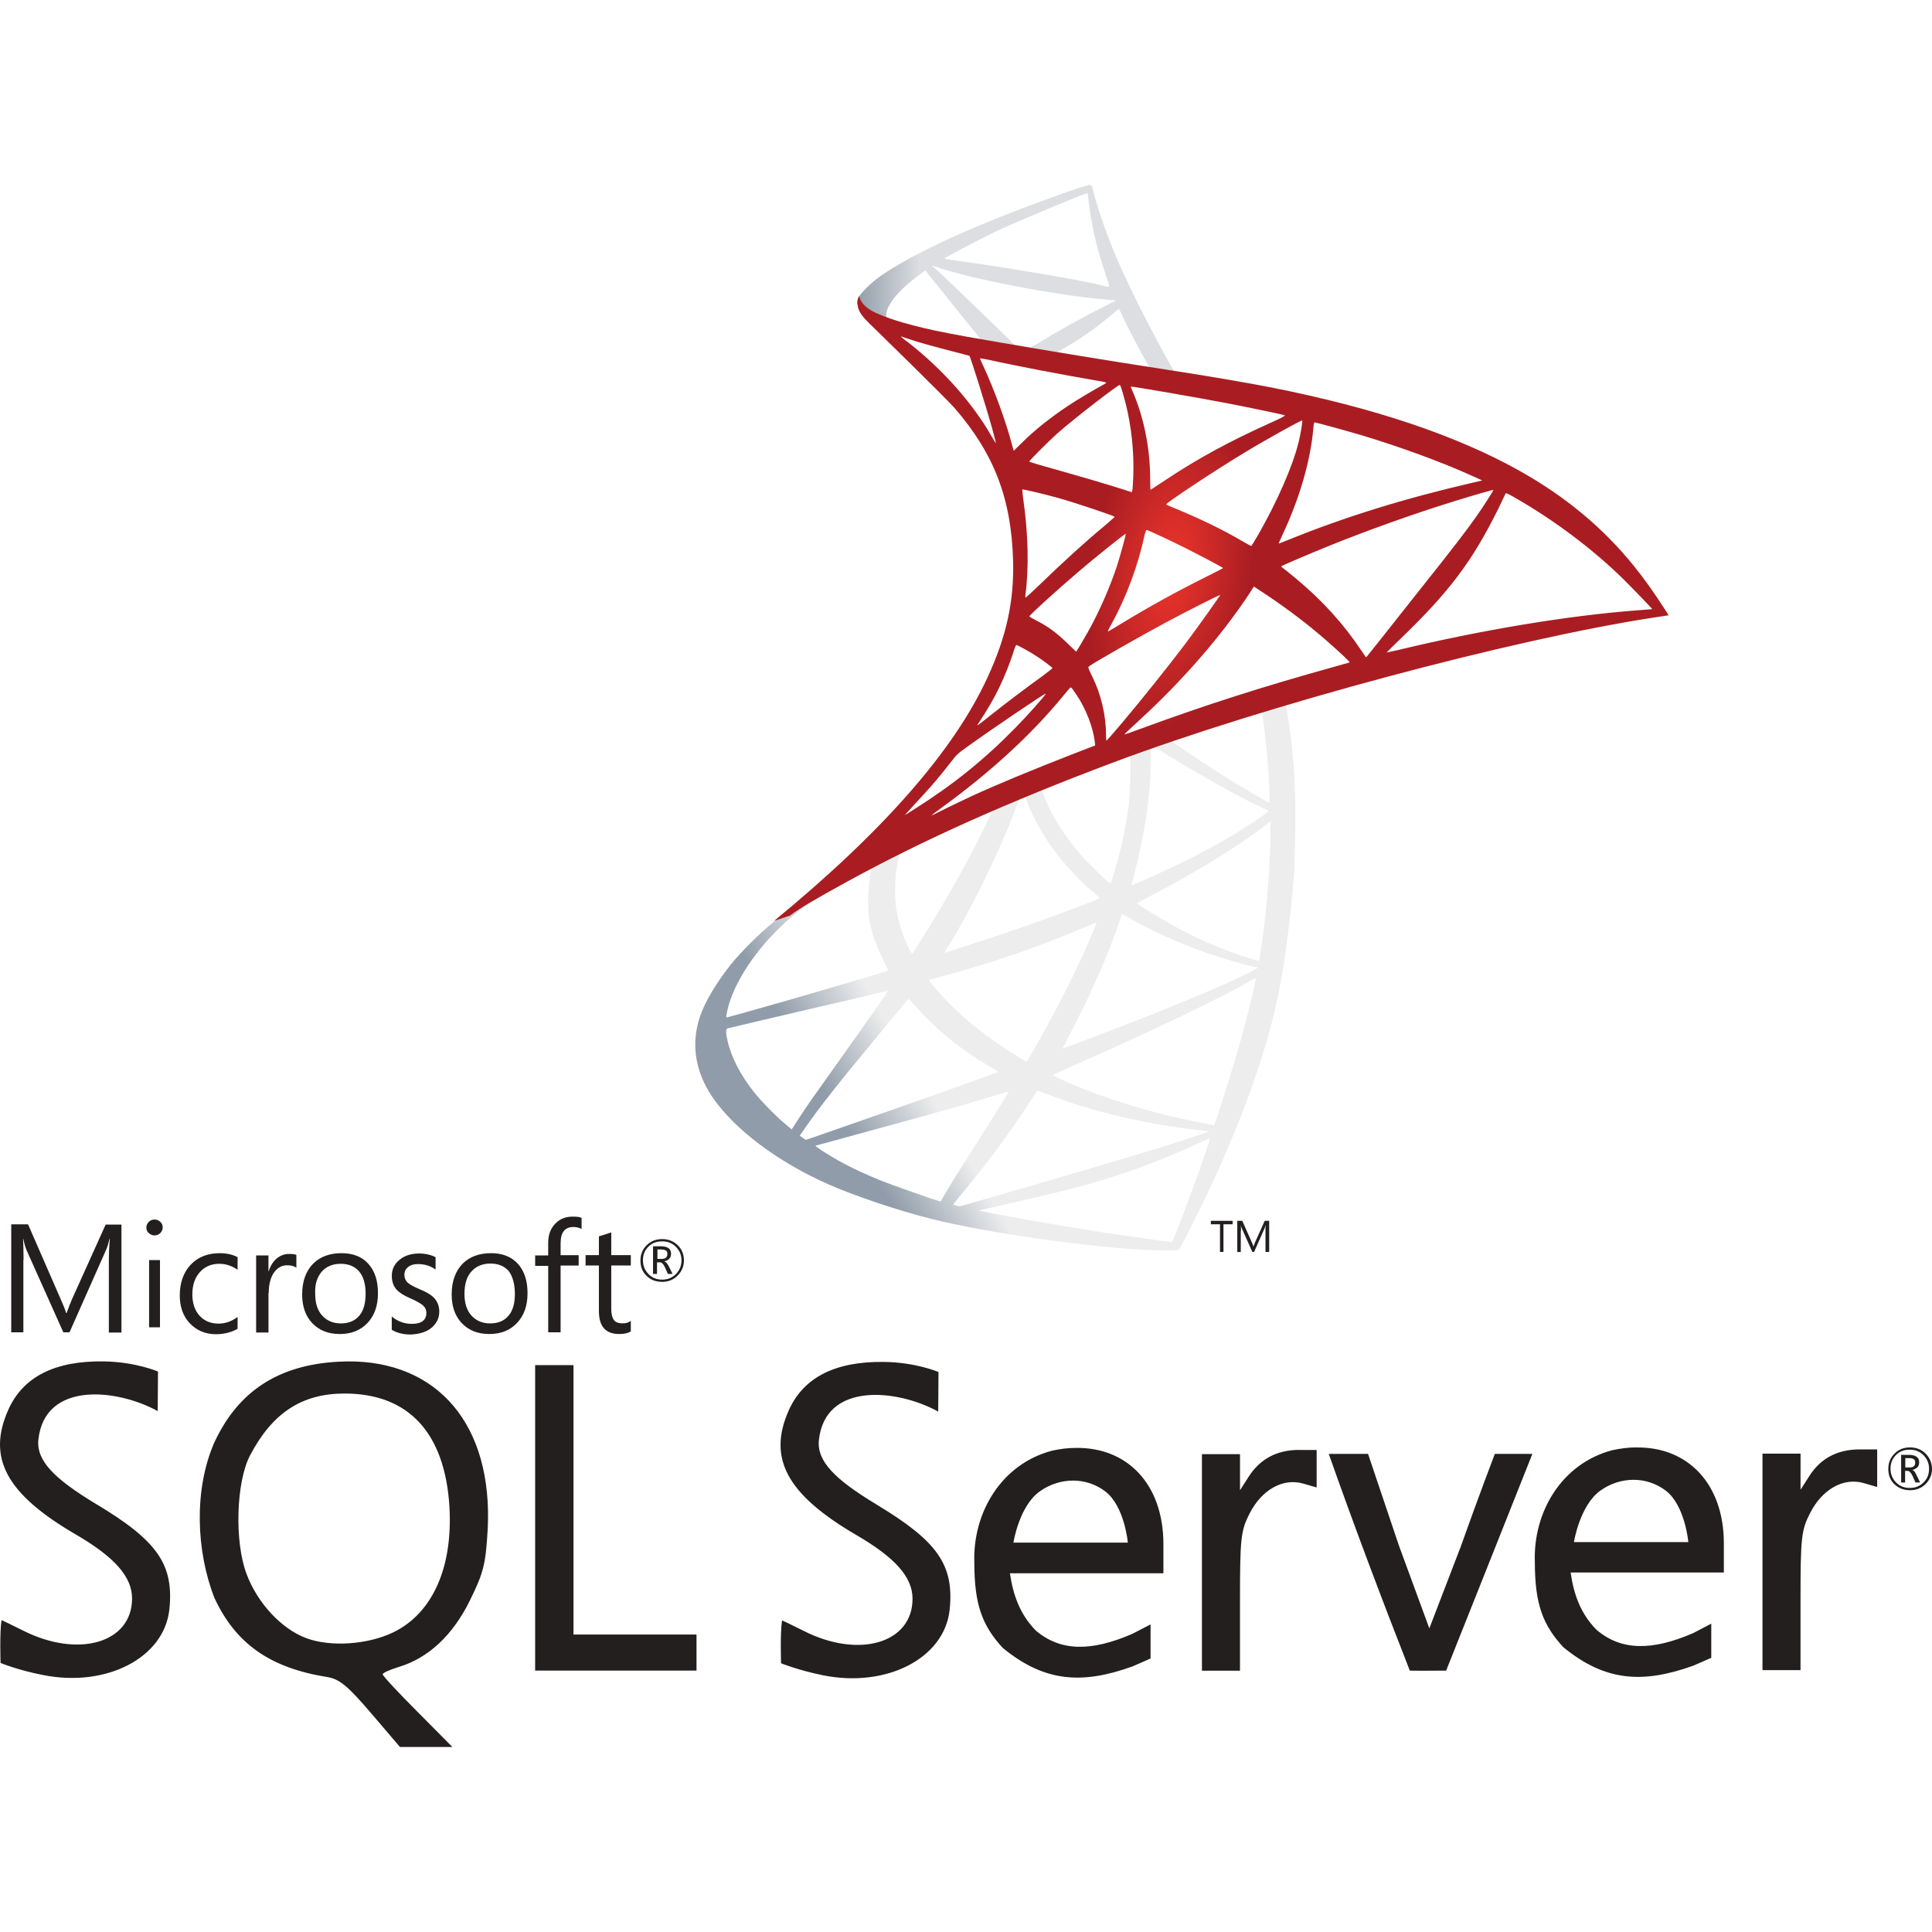
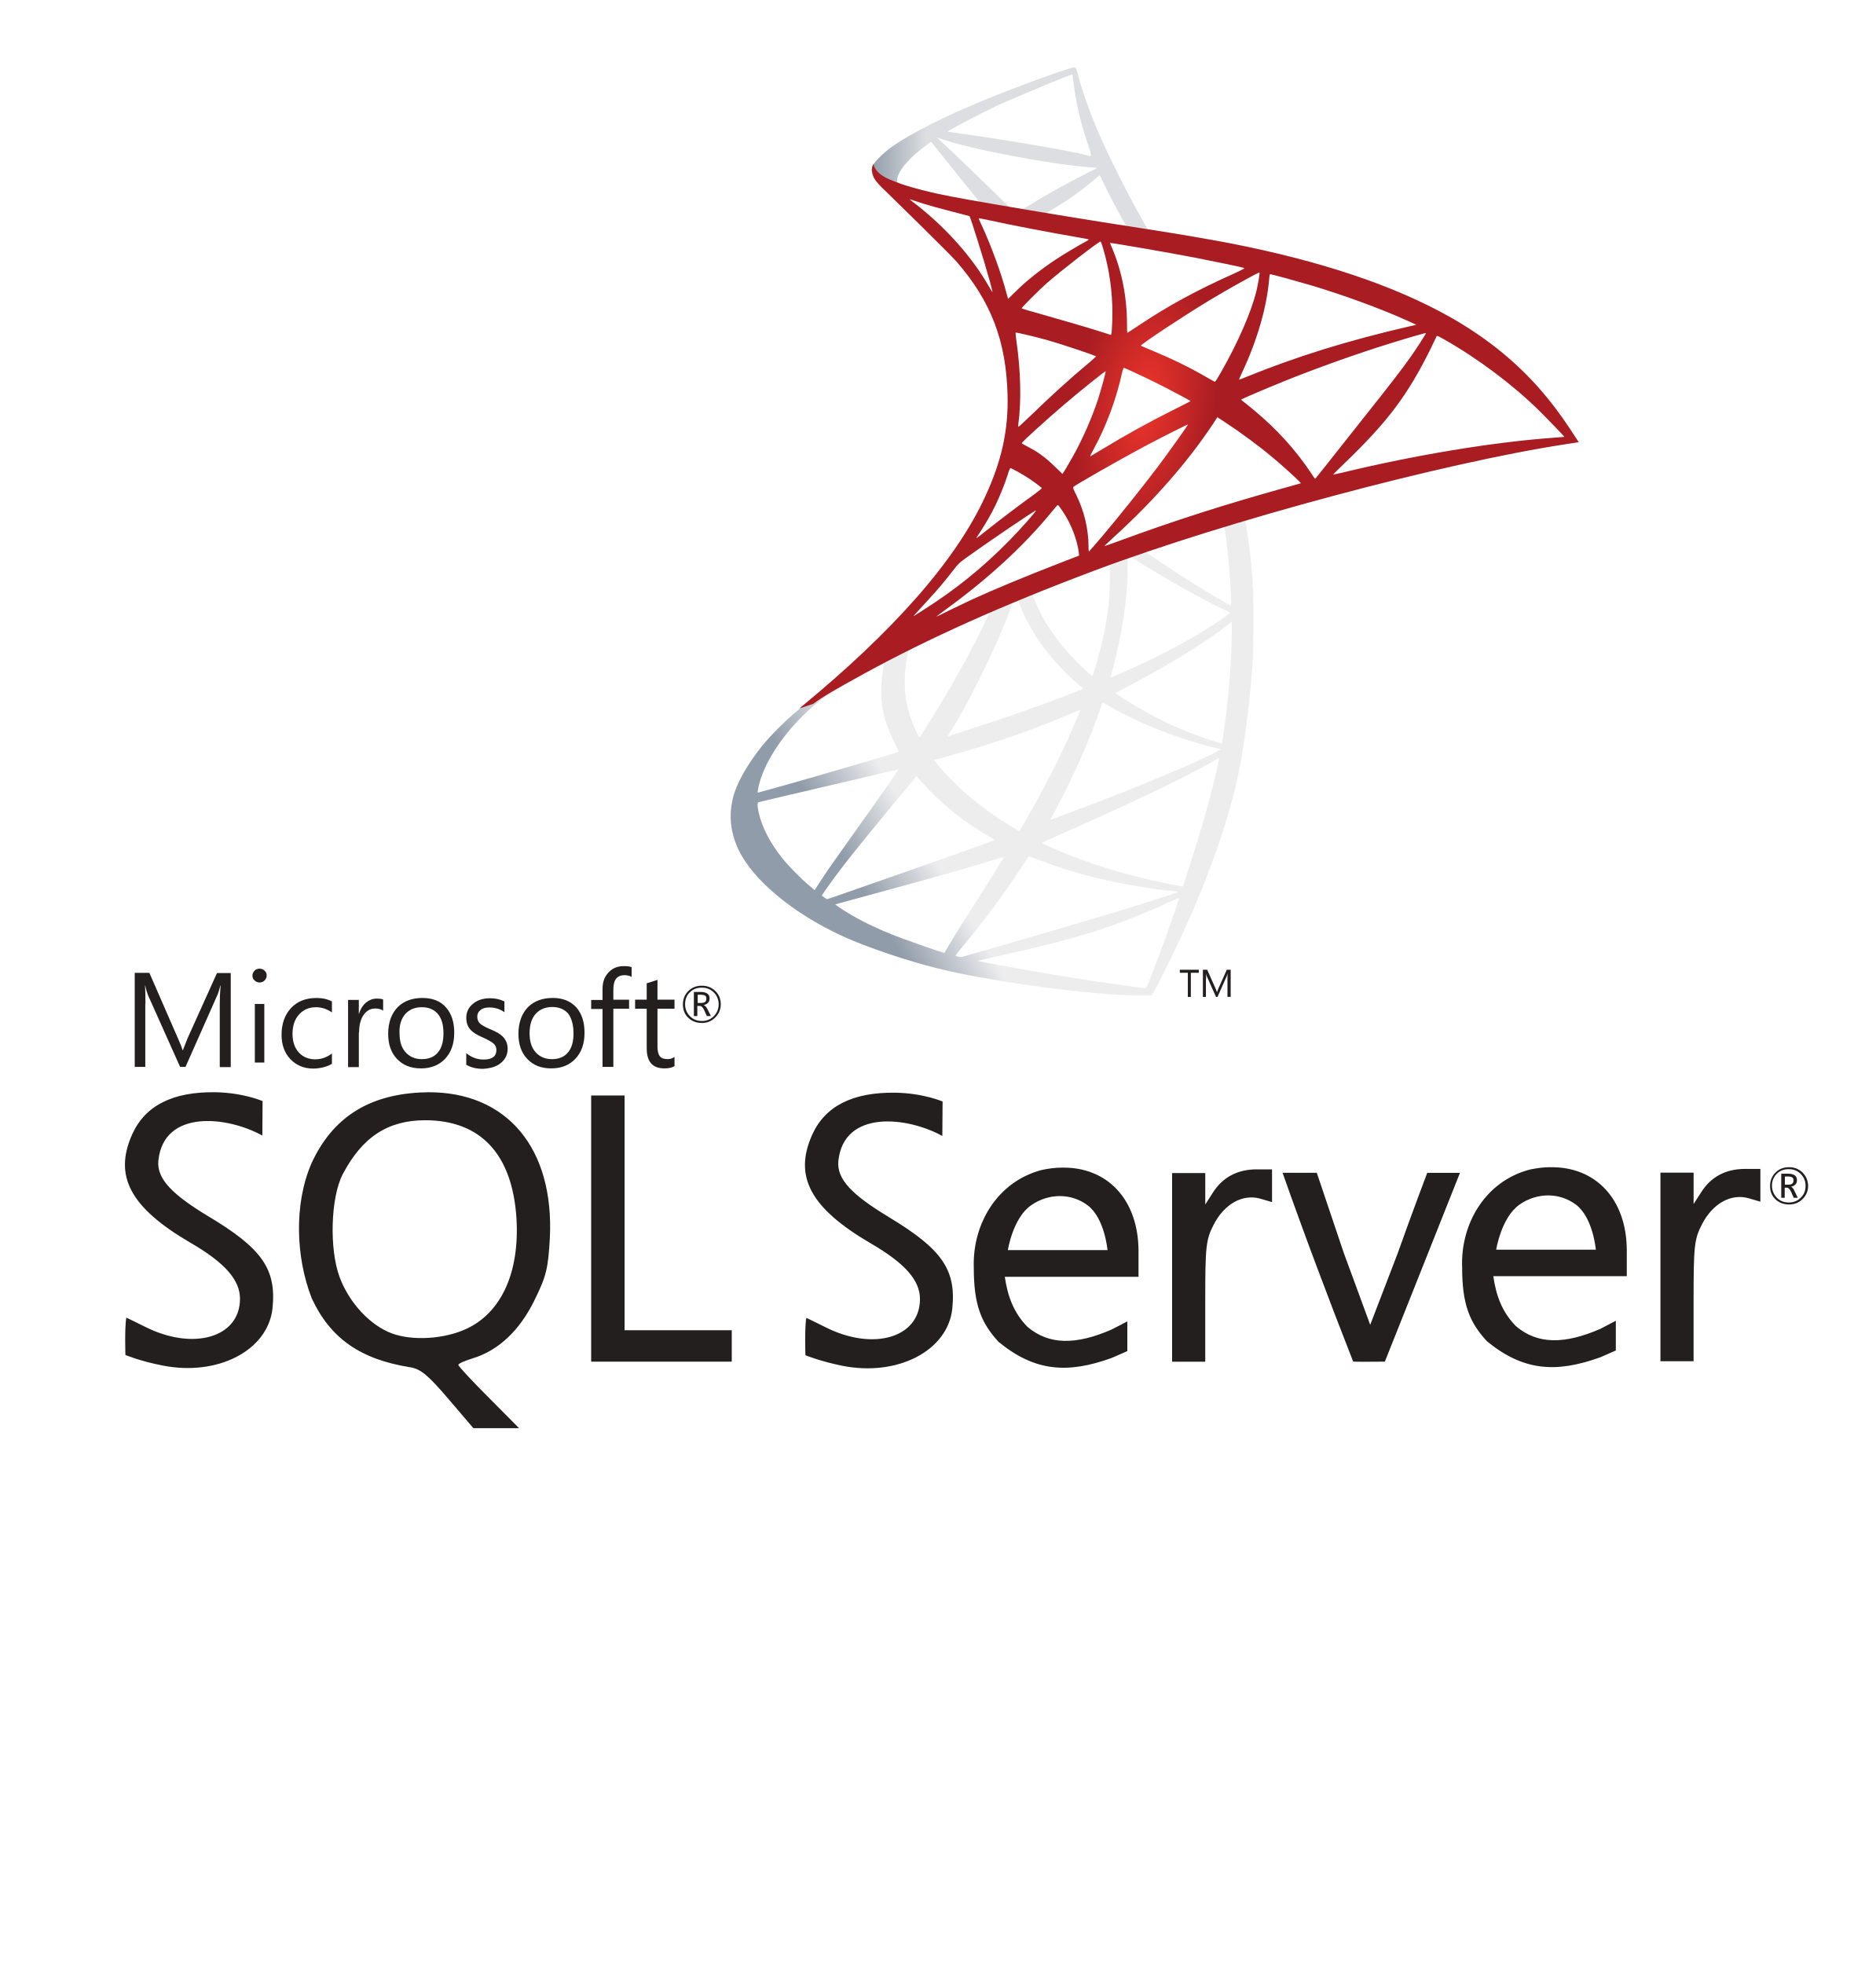
- <svg xmlns="http://www.w3.org/2000/svg" viewBox="0 -141.54 1478.201 1478.201">
+ <svg xmlns="http://www.w3.org/2000/svg" viewBox="-109.718 -59.129 1647.047 1724.788">
  <g transform="translate(199.451 -82.735)scale(.569)">
    <linearGradient id="a" x1="-2901.952" x2="-2061.249" y1="923.573" y2="1420.331" gradientTransform="matrix(.1234 0 0 -.1234 1158.33 1550.273)" gradientUnits="userSpaceOnUse">
      <stop offset="0" stop-color="#909ca9" />
      <stop offset="1" stop-color="#ededee" />
    </linearGradient>
    <path fill="url(#a)" d="m1410.773 814.195-286.9 93.683-249.599 110.161-69.829 18.435c-17.784 16.916-36.431 34.049-56.599 51.397-22.119 19.082-42.72 36.433-58.553 49.008-17.564 13.88-43.587 39.902-56.814 56.38-19.735 24.721-35.348 50.96-42.071 71.13-11.928 36.433-6.07 73.297 16.916 107.346 29.492 43.369 88.261 87.606 156.785 117.749 34.916 15.4 93.683 35.132 137.92 46.19 73.512 18.651 215.771 38.819 294.054 41.857 15.828.65 37.082.65 37.947 0 1.737-1.088 13.881-24.289 27.979-53.129 48.142-98.238 82.838-190.402 101.703-269.119 11.276-47.706 20.166-111.246 26.019-186.492 1.521-21.036 2.169-91.514.868-115.37-1.953-39.033-5.423-70.692-10.84-101.703-.868-4.555-1.088-8.676-.652-8.892.865-.65 3.467-1.517 38.815-11.712l-7.153-16.912v-.005h.004zm-65.49 38.386c2.602 0 9.539 66.573 11.273 108.646.436 8.89.216 14.745-.216 14.745-1.733 0-36.649-20.599-61.583-36.212-21.687-13.663-62.888-40.988-69.393-46.192-2.173-1.517-1.957-1.733 15.828-7.807 30.14-10.194 101.706-33.18 104.091-33.18m-146.161 48.143c1.953 0 6.937 2.816 18.865 10.191 44.671 27.974 105.393 61.805 131.415 73.083 8.022 3.469 8.887 2.166-9.542 14.746-39.468 26.889-88.697 53.344-148.983 80.018-10.624 4.771-19.514 8.456-19.73 8.456-.432 0 .865-5.418 2.598-11.925 14.53-54.001 22.772-108.647 23.208-152.452.216-21.687.216-21.687 2.169-22.334-.436.217-.22.217 0 .217m-30.142 11.492c1.297 1.299.432 49.877-1.304 63.104-3.903 31.662-9.975 61.153-19.947 94.335-2.386 8.018-4.558 14.745-4.987 15.177-.872 1.083-30.581-27.975-40.339-39.251-16.916-19.518-30.141-39.035-39.9-58.117-4.988-9.759-12.793-28.84-12.144-29.492 3.469-2.385 117.753-46.622 118.621-45.756m-141.826 55.731c.216 0 .432 0 .652.216.432.434 1.953 3.905 3.254 7.807 6.937 18.867 22.548 46.624 35.997 64.407 14.746 19.518 34.048 40.334 50.091 53.996 5.207 4.337 9.975 8.456 10.624 9.108 1.304 1.302 1.737 1.083-33.612 14.53-40.981 15.613-85.656 31.226-136.835 47.706a6826 6826 0 0 0-36.643 11.928c-1.955.652-1.303-.434 4.335-9.323 25.371-39.686 63.97-117.536 85.657-172.618 3.687-9.542 7.373-19.082 8.025-21.251.868-3.038 1.95-4.121 4.768-5.64 1.518-.43 3.038-.866 3.687-.866m-43.367 17.999c.649.436-10.411 23.637-21.254 44.889-21.036 40.985-44.022 81.323-74.815 130.331-5.204 8.456-10.19 16.265-10.842 17.132-1.083 1.519-1.519 1.083-4.988-5.638-7.373-14.53-13.447-33.181-16.699-50.313-3.254-16.916-2.602-46.406 1.086-64.621 2.816-13.444 2.602-13.227 9.107-16.481 27.757-14.095 117.537-56.166 118.405-55.299m374.073 15.182v9.107c0 48.359-5.204 114.716-12.797 163.077-1.301 8.456-2.389 15.393-2.602 15.613 0 0-6.288-1.733-13.661-3.905-32.527-10.193-67.875-25.156-99.754-42.718-21.038-11.494-51.612-30.363-50.743-31.231.213-.215 9.323-4.986 19.947-10.625 42.509-22.118 83.274-45.972 118.622-69.609 13.229-8.892 33.176-23.202 37.518-27.107zm-537.802 64.185c.867 0 .65 1.735-.651 9.542-.868 5.64-1.951 16.049-2.382 23.202-1.739 31.662 3.469 55.084 19.082 87.177 4.337 8.892 7.809 16.265 7.589 16.48-1.519 1.303-145.074 43.375-190.183 55.734-13.444 3.685-25.152 6.939-26.024 7.153-1.515.436-1.733.22-1.083-3.47 4.987-31.875 29.276-73.512 63.104-108.644 22.554-23.419 40.554-37.08 71.347-54.648 22.119-12.575 56.165-31.439 58.767-32.309.002-.217.218-.217.434-.217m338.295 60.503c.216-.216 5.42 2.605 11.708 6.29 46.408 26.891 111.03 51.83 166.108 64.623l4.991 1.086-6.941 3.899c-28.84 16.049-123.606 55.515-220.538 91.732-14.098 5.202-27.975 10.409-30.581 11.492-2.602 1.083-4.988 1.735-4.988 1.519 0-.22 3.906-7.809 8.89-17.132 27.107-50.744 54.433-112.547 68.311-155.485 1.739-4.12 2.82-7.805 3.04-8.024m-34.48 11.278c.22.221-1.517 4.771-3.687 9.975-18.865 45.756-43.59 95.636-75.249 151.583-8.022 14.314-14.746 25.808-14.966 25.808-.213 0-6.721-3.906-14.527-8.676-45.976-28.192-86.743-62.888-113.414-96.501l-3.905-4.771 19.732-5.422c70.696-19.298 130.762-40.116 190.4-65.704 8.459-3.471 15.4-6.292 15.616-6.292m214.253 74.815s.217.217 0 0c.216 4.988-10.844 49.661-19.953 81.969-7.589 27.107-14.098 48.361-26.022 85.874-5.204 16.485-9.755 30.143-9.975 30.143-.216 0-1.517-.216-2.818-.647-64.405-11.714-122.089-27.977-176.303-49.661-15.182-6.074-36.866-15.833-38.167-16.916-.432-.438 12.58-6.506 29.06-13.663 98.669-43.154 201.024-92.164 236.153-113.196 4.119-2.603 7.373-3.903 8.025-3.903m-494.646 16.916c.434.432-27.107 40.118-65.709 94.114-13.444 18.867-29.057 40.985-34.911 49.225-5.856 8.241-14.746 21.253-19.734 29.06l-9.112 14.096-9.759-8.24c-11.494-9.544-31.442-29.927-40.333-41.204-18.651-23.201-31.226-47.706-36.214-70.04-2.386-10.411-2.386-15.618-.22-16.265 3.252-.867 61.153-14.53 115.37-27.11 30.143-6.937 65.054-15.177 77.632-18.213 12.579-3.041 22.774-5.423 22.99-5.423m27.756 10.626 6.937 7.806c31.231 34.914 63.108 60.724 101.708 83.272 6.941 3.906 12.144 7.373 11.708 7.594-1.514 1.083-134.016 48.136-195.385 69.389-34.478 12.143-62.888 21.901-63.102 21.901-.216 0-2.169-1.299-4.341-2.818l-3.901-2.82 6.288-9.106c20.383-29.493 45.976-61.803 101.707-129.028zm173.053 123.822c.213-.215 9.755 3.252 21.464 7.594 28.195 10.624 50.527 17.345 80.456 24.936 36.866 9.326 90.211 18.434 121.657 21.035 4.771.432 7.373.868 6.505 1.519-1.521.868-33.395 11.494-56.816 18.867-37.302 11.708-151.149 45.32-243.962 71.995-17.132 4.987-31.879 9.108-32.746 9.323-2.166.436-9.325-1.519-9.325-2.386 0-.431 5.204-7.153 11.494-14.527 31.225-37.3 62.238-78.935 88.044-118.403 7.154-10.846 13.229-19.736 13.229-19.953m-38.17 1.087c.216.216-15.179 24.936-42.066 67.439-11.496 17.999-24.291 38.383-28.846 45.54-4.337 6.939-10.842 17.784-14.527 23.854l-6.29 11.061-3.252-.868c-7.809-2.169-62.672-21.471-77.202-27.325-18-7.157-36.649-15.829-50.529-23.202-17.346-9.326-39.03-23.206-37.297-23.637.433-.216 30.143-8.243 65.922-17.999 94.984-25.809 147.678-40.77 182.161-51.612 6.29-1.952 11.71-3.471 11.926-3.251m269.985 63.318h.216c.868 2.171-34.26 99.755-47.06 130.547-2.815 6.939-3.896 8.677-5.417 8.456-3.687-.213-54.646-7.37-85.66-11.925-53.994-8.24-144.641-24.073-167.409-29.275l-5.204-1.083 32.307-7.378c69.396-15.613 102.791-24.069 136.619-34.478 42.722-13.011 85.011-29.276 127.729-49.225 6.722-3.037 12.361-5.422 13.879-5.639" />
    <linearGradient id="b" x1="-2882.7" x2="-2206.249" y1="10288.81" y2="10288.81" gradientTransform="matrix(.1234 0 0 -.1234 1158.33 1550.273)" gradientUnits="userSpaceOnUse">
      <stop offset="0" stop-color="#939fab" />
      <stop offset="1" stop-color="#dcdee1" />
    </linearGradient>
    <path fill="url(#b)" d="M1114.983 145.414c-4.771-.647-81.757 27.11-131.415 47.275-67.01 27.327-119.052 53.351-151.148 75.899-11.925 8.461-26.891 23.422-29.273 29.276-.867 2.169-1.303 4.771-1.303 7.373l29.06 27.541 69.175 22.119 164.594 29.493 188.228 32.312 1.953-16.264c-.649 0-1.085-.216-1.73-.216l-24.728-3.905-4.984-8.89c-25.59-45.107-53.781-101.056-70.261-138.789-12.793-29.276-24.938-63.102-31.662-87.391-3.687-14.746-4.119-15.613-6.501-15.829v-.005h-.005zm-3.474 11.063h.223c.213.214 1.081 6.29 1.95 13.442 3.683 30.364 10.411 59.635 21.035 91.297 8.022 23.855 8.022 22.555-1.301 19.734-22.119-6.07-121.221-23.202-193-33.177-11.494-1.519-21.253-3.036-21.253-3.252-.867-.867 51.827-28.41 75.031-39.25 29.709-13.665 111.246-47.711 117.315-48.794m-209.047 97.15 8.461 2.816c45.97 15.616 161.551 37.736 225.31 42.94 7.154.651 13.229 1.303 13.442 1.303.216.216-5.852 3.469-13.661 7.154-30.79 15.397-64.621 34.264-88.042 48.794-6.937 4.335-13.229 7.807-14.094 7.807-.868 0-5.42-.868-10.191-1.519l-8.674-1.303-21.683-21.253c-38.167-37.08-68.094-65.704-79.588-76.549zm-8.671 6.721 30.576 38.168c16.696 21.035 33.611 41.635 37.301 46.187 3.683 4.557 6.721 8.245 6.505 8.461-.868.65-44.236-7.809-67.226-13.011-23.637-5.423-33.395-8.025-47.924-12.577l-11.928-3.905v-3.038c.216-14.53 18.651-36.214 49.877-58.331zm259.791 52.046c.869 0 1.95 1.951 4.552 7.806 7.373 16.263 30.364 60.07 35.997 68.526 1.74 2.822 4.771 3.038-25.802-1.95-73.512-11.93-97.152-15.829-97.152-16.263 0-.216 2.169-1.735 4.988-3.254 22.771-12.575 45.756-28.624 66.142-45.756 4.988-4.121 9.542-8.024 10.407-8.676.216-.433.652-.649.868-.433" />
    <radialGradient id="c" cx="-14217.448" cy="7277.705" r="898.12" gradientTransform="matrix(-.1185 -.0178 -.036 .237 -198.955 -1314.415)" gradientUnits="userSpaceOnUse">
      <stop offset="0" stop-color="#ee352c" />
      <stop offset="1" stop-color="#a91d22" />
    </radialGradient>
    <path fill="url(#c)" d="M804.66 294.828s-4.768 7.593-.215 18.87c2.822 6.937 11.061 15.393 20.384 24.069 0 0 96.5 94.114 108.211 107.561 53.344 61.585 76.549 122.305 78.718 206.012 1.301 53.78-8.894 101.054-34.264 155.919-45.106 98.453-140.307 207.098-287.117 327.67l21.472-7.157c13.878-10.411 32.745-21.467 76.982-45.756 102.137-55.952 217.071-107.346 358.028-160.258 202.971-76.335 536.715-165.681 726.676-194.736l19.737-3.038-3.038-4.771c-17.345-26.891-29.276-43.587-43.59-61.369-41.633-51.612-92.157-93.463-153.964-128.161-85.007-47.489-194.956-84.571-334.173-112.112-26.239-5.207-83.923-15.181-130.763-22.337-99.321-15.393-163.51-26.021-234.203-38.165-25.37-4.339-63.323-10.843-88.478-16.263-13.011-2.822-37.947-8.676-57.464-15.398-15.613-6.075-38.168-12.147-42.939-30.58m55.952 54.216c.214-.214 3.683 1.083 8.24 2.602 8.24 2.816 18.865 6.07 31.446 9.542a1600 1600 0 0 0 28.624 7.589c13.011 3.251 23.852 6.288 24.068 6.288 1.521 1.519 23.424 71.558 30.797 98.449 2.815 10.195 4.988 18.867 4.771 18.867-.223.22-2.605-3.469-5.423-8.456-25.373-44.673-65.491-89.995-111.899-126.428-6.069-4.333-10.624-8.237-10.624-8.453m106.692 29.492c1.085 0 5.856.651 11.708 1.951 36.866 8.24 103.008 20.818 145.293 27.975 7.157 1.083 12.797 2.387 12.797 2.818 0 .436-2.605 1.951-5.859 3.688-7.153 3.685-35.997 20.815-45.536 27.322-24.073 16.047-45.756 33.395-61.371 49.008-6.288 6.29-11.712 11.494-11.712 11.494s-1.297-3.685-2.386-8.242c-7.802-30.143-24.069-74.816-38.815-106.258-2.386-4.986-4.339-9.541-4.339-9.973 0 .433 0 .217.22.217m187.795 35.781c1.301.432 3.47 7.806 7.806 24.069 8.025 31.446 11.712 66.576 10.411 99.321-.436 9.108-.868 17.564-1.304 18.651l-.649 2.166-11.276-3.685c-23.204-7.373-60.935-18.435-93.245-27.541-18.436-4.988-33.395-9.542-33.395-9.975 0-1.303 26.891-28.192 38.383-38.383 21.898-19.303 81.316-65.275 83.269-64.623m14.963 2.166c.652-.647 89.779 14.746 130.331 22.554 30.145 5.854 73.948 14.963 76.549 16.049 1.301.432-3.254 3.034-17.784 9.539-57.248 25.808-99.754 49.008-142.036 77.202-11.06 7.373-20.386 13.444-20.602 13.444s-.433-6.287-.433-13.878c0-41.201-8.241-82.838-23.424-117.968-1.517-3.47-2.818-6.722-2.601-6.942m230.516 45.542c.652.65-2.169 18.217-4.771 28.624-7.806 32.312-28.84 80.24-54.643 125.343-4.558 8.024-8.677 14.53-9.114 14.746-.429.216-6.285-3.038-13.009-6.941-25.154-14.746-53.778-28.624-85.007-41.637-8.671-3.685-16.263-6.723-16.48-7.153-1.521-1.303 68.308-47.493 105.174-69.612 29.276-17.781 76.982-44.239 77.85-43.37m16.48 2.601c1.953 0 41.421 10.844 62.019 16.916 50.963 15.181 109.512 36.648 147.679 53.996l15.828 7.159-11.056 2.6c-93.245 21.467-173.049 46.192-250.034 77.418-6.289 2.602-11.928 4.771-12.357 4.771-.436 0 1.733-4.987 4.552-11.061 23.204-49.225 38.167-100.62 41.85-144.427.221-4.121.867-7.372 1.519-7.372m-392.938 90.213c.649-.652 30.793 6.506 47.057 11.056 24.721 6.942 77.198 24.505 77.198 25.808 0 .216-5.853 5.204-12.79 11.278-28.408 23.637-55.734 48.572-88.481 80.234-9.759 9.328-17.997 16.917-18.429 16.917-.436 0-.649-1.304-.436-3.038 4.987-36.433 3.906-83.272-3.034-130.763-.653-6.074-1.302-11.276-1.085-11.492m633.433.652c.429.431-13.881 22.984-22.988 35.777-13.009 18.649-32.098 43.375-75.252 97.588-22.765 28.622-48.358 60.936-56.812 71.778-8.678 10.842-15.831 19.948-16.051 19.948-.216 0-3.031-3.901-6.069-8.671-24.289-36.433-53.349-68.311-87.829-96.935-6.505-5.423-13.658-11.278-16.044-13.013s-4.339-3.469-4.339-3.685c0-.649 36.862-16.483 64.841-27.757 49.01-19.952 115.794-43.805 165.892-59.203 26.24-8.239 54.215-16.263 54.651-15.827m16.696 4.334c.865-.215 6.072 2.387 12.361 6.07 52.697 30.143 104.305 68.962 145.077 108.864 11.492 11.278 39.9 40.77 39.464 40.986 0 0-9.975.867-21.683 1.733-91.296 6.942-208.178 26.239-320.511 53.345-7.589 1.733-14.31 3.252-14.746 3.252-.429 0 8.025-8.456 18.653-18.647 65.922-63.538 96.067-103.656 131.628-175.22 4.986-10.623 9.325-19.731 9.757-20.383q-.324 0 0 0m-482.936 49.446c3.038.647 31.229 13.88 52.48 24.503 19.517 9.755 48.794 25.372 50.311 26.671.216.216-10.195 5.638-22.984 11.928-40.772 20.384-75.684 39.682-112.118 61.802-10.408 6.29-19.082 11.497-19.298 11.497-.868 0-.652-.872 5.204-11.497 19.518-35.561 35.129-78.065 44.023-119.486.864-3.252 1.733-5.418 2.382-5.418m-28.192 5.202c.652.652-6.721 27.323-11.273 41.853-8.894 27.541-23.856 62.02-38.383 88.043-3.474 6.069-8.677 14.961-11.496 19.948l-5.42 8.674-12.144-11.707c-14.094-13.663-25.59-22.12-40.333-29.712-5.859-3.033-10.411-5.638-10.411-6.069 0-1.735 37.082-35.347 65.49-59.635 20.383-17.566 63.321-52.045 63.97-51.395m172.404 70.913 10.627 6.937c24.282 15.833 52.906 36.866 74.813 55.298 12.357 10.19 36.21 31.662 40.985 36.866l2.598 2.822-17.561 4.986c-99.321 27.538-176.087 52.043-265.649 85.007-9.975 3.685-18.433 6.721-19.085 6.721-1.297 0-2.385 1.083 19.954-19.519 57.251-52.691 107.992-110.812 145.726-167.411zm-45.324 11.276c.432.432-29.276 42.284-47.06 65.922-21.251 28.192-58.985 75.465-85.007 106.256-10.84 12.797-20.163 23.422-20.599 23.64-.652.216-.868-3.036-.868-8.024 0-26.242-6.721-54.216-18.433-78.068-4.988-9.975-5.856-12.361-4.768-13.444 4.119-3.688 67.223-39.686 107.123-61.153 26.89-14.312 68.956-35.563 69.612-35.129m-274.107 67.225c.652 0 5.64 2.6 11.279 5.638 13.878 7.589 26.239 16.046 37.298 25.156.432.432-5.204 4.988-12.577 10.406-20.602 14.746-51.828 38.385-70.041 52.915-19.088 15.18-19.734 15.613-17.568 12.361 14.314-21.903 21.467-34.264 29.06-50.093 6.721-14.094 13.442-30.793 18.213-45.323 1.734-6.289 3.904-11.06 4.336-11.06m73.083 57.248c1.081-.214 2.386 1.735 8.238 10.411 12.361 18.429 21.903 43.154 24.292 63.104l.429 4.339-29.705 11.494c-53.133 20.599-102.139 40.985-135.322 56.162-9.322 4.339-25.587 12.144-36.211 17.352-10.627 5.418-19.301 9.539-19.301 9.323s6.721-5.204 14.961-11.278c64.844-47.055 121.007-98.669 163.076-150.279 4.555-5.423 8.677-10.411 9.107-10.627zm-33.612 8.242c.868.867-23.853 28.84-40.768 45.971-41.853 42.723-83.273 76.12-134.669 108.649-6.505 4.119-12.359 7.804-13.011 8.24-1.519.867.432-1.303 22.986-25.808 14.314-15.397 25.155-28.408 37.516-44.453 8.24-10.624 9.759-12.143 21.688-20.604 31.878-22.987 105.39-72.864 106.258-71.995" />
  </g>
  <path fill="#231F1F" d="M265.747 900.102c-2.276 0-4.553.217-6.809.217-45.975 2.45-76.983 22.683-95.113 62.195-15.506 35.735-13.813 82.446.174 118.4 16.265 35.131 42.547 53.672 86.416 60.675 9.282 1.52 15.506 6.616 33.483 27.606l22.12 25.915h40.118l-26.676-26.892c-14.746-14.745-26.673-27.584-26.673-28.712 0-1.127 5.641-3.599 12.469-5.68 22.51-6.812 41.203-24.202 54.279-50.854 10.583-21.402 12.102-28.018 13.619-54.646 3.969-79.26-37.82-128.813-107.409-128.247zm35.173 207.27c-19.517 9.453-47.857 11.34-66.356 4.553-19.127-7.025-37.646-26.889-45.975-49.377-9.259-24.591-7.937-69.956 2.646-90.386 17.023-32.528 39.534-47.49 72.43-47.49 48.792 0 76.549 29.884 80.171 86.048 2.863 46.885-12.838 82.058-42.895 96.632zm693.025-139.568c-16.828 0-29.709 6.811-38.385 20.231l-6.809 10.627v-27.628h-29.123v165.678h29.104v-52.956c0-48.424.604-54.084 7.371-67.335 9.326-18.172 25.371-27.234 40.879-22.897l10.408 3.036v-28.712h-13.445zm-171.098-1.519c-5.705 0-11.756.76-17.781 2.084-38.971 10.19-60.938 47.489-59.594 85.873 0 32.139 6.244 48.206 21.752 65.057 31.77 26.065 60.502 28.146 99.275 14.161 6.615-2.819 13.814-6.072 13.814-6.072v-26.065l-13.814 7.156c-31.379 13.661-55.016 13.661-73.949-2.43-12.076-12.296-17.391-27.042-19.84-43.868h117.426v-22.339c0-45.539-27.41-74.294-67.313-73.557zm-47.492 72.647s4.338-28.407 20.428-39.554c7.744-5.466 16.633-8.11 25.328-8.11 8.719 0 17.414 2.818 24.592 8.306 14.748 11.341 17.219 39.143 17.219 39.143h-87.566zm-702.111-29.881c-31.573-19.128-45.582-32.921-43.869-49.185 4.9-44.997 60.503-38.773 91.295-21.749l.219-30.272s-17.024-7.373-41.421-7.764c-37.429-.564-61.63 11.709-72.97 36.691-16.656 36.865-1.908 64.665 51.396 95.677 29.925 17.412 43.152 32.528 43.152 49.008 0 34.047-41.05 45.931-83.401 24.57-8.716-4.337-16.09-7.959-16.48-7.959-1.519 9.651-.736 32.745-.736 32.745s13.012 5.466 32.527 9.236c48.4 9.65 92.445-13.054 96.608-49.919 3.622-34.609-8.893-52.761-56.318-81.104zm1178.454-43.155c-5.682 0-11.711.78-18 2.103-38.924 10.192-60.85 47.492-59.354 85.876 0 32.095 6.225 48.011 21.729 64.838 31.771 26.089 60.504 28.191 99.473 14.184 6.592-2.818 13.77-6.026 13.77-6.026v-26.109l-13.791 7.197c-31.443 13.619-55.082 13.619-73.947-2.471-12.145-12.274-17.414-26.847-19.865-43.871h117.232v-22.336c0-45.321-27.412-74.099-67.313-73.339zm-47.492 72.646s4.381-28.365 20.449-39.729c7.721-5.485 16.611-8.132 25.307-8.132 8.674 0 17.414 2.819 24.594 8.327 14.746 11.342 17.219 39.338 17.219 39.338h-87.545zm-533.809-29.123c-31.573-19.083-45.54-32.92-43.848-49.185 4.9-45.02 60.504-38.773 91.296-21.749l.218-30.272s-17.024-7.374-41.421-7.722c-37.429-.563-61.63 11.711-72.991 36.692-16.633 36.864-1.692 64.666 51.437 95.677 29.884 17.393 43.111 32.312 43.111 48.792 0 34.047-41.029 46.126-83.381 24.569-8.674-4.337-16.046-7.916-16.48-7.916-1.519 9.649-.736 32.746-.736 32.746s12.858 5.27 32.31 9.237c48.445 9.672 92.51-13.012 96.653-49.877 3.6-34.437-8.891-52.587-56.167-80.952zm752.421-42.005c-16.828 0-29.859 6.829-38.383 20.254l-6.811 10.582v-27.583h-29.123V1136.3h29.102v-52.954c0-48.403.584-54.085 7.375-67.313 9.324-18.15 25.369-27.235 40.875-22.878l10.408 3.035v-28.775zm-984.021 41.05V902.941h-29.361v233.728h123.478v-27.604h-94.116zm679.015 32.896-24.201 62.975-23.27-63.322-23.637-70.173h-30.055c19.475 55.212 40.658 111.376 62.02 165.829 9.26.216 18.541 0 27.799 0l32.682-82.058 33.287-83.75h-28.732s-12.688 33.266-25.914 70.521zM506.455 839.251c4.728 0 8.674-1.516 11.927-4.769 3.208-3.211 4.9-6.984 4.9-11.711s-1.692-8.675-4.9-11.711c-3.253-3.035-7.005-4.555-11.711-4.555-4.769 0-8.717 1.52-11.927 4.728-3.252 3.211-4.727 7.158-4.727 11.712 0 4.771 1.519 8.716 4.727 11.711 3.037 3.034 6.984 4.553 11.711 4.553zm-10.408-26.889c2.818-2.818 6.245-4.121 10.625-4.121 4.121 0 7.548 1.303 10.411 4.121 2.819 2.819 4.337 6.245 4.337 10.409 0 4.163-1.518 7.764-4.337 10.582-2.862 2.817-6.29 4.163-10.411 4.163-4.185 0-7.59-1.301-10.408-4.163-2.819-2.818-4.337-6.419-4.337-10.582s1.301-7.589 4.12-10.409m7.003 11.928h1.908c1.346 0 2.668 1.3 3.795 3.773l2.279 5.116h3.577l-2.818-5.683c-1.149-2.275-2.276-3.598-3.6-3.969 1.67-.39 2.992-.953 3.947-2.082.952-.974 1.3-2.298 1.3-3.795 0-1.734-.542-3.034-1.69-3.989-1.302-1.084-3.384-1.669-6.074-1.669h-6.026v21.187h3.035v-8.891zm0-9.846h2.647c1.908 0 3.253.39 3.99.953.716.564.911 1.303.911 2.646 0 2.45-1.52 3.601-4.337 3.601h-3.252v-7.2zm-485.018 7.958c0-7.373-.216-12.858-.39-16.09h.174c.758 3.814 1.691 6.657 2.45 8.543l28.19 62.975h4.728l28.19-63.538c.761-1.733 1.52-4.337 2.452-7.959h.216c-.563 6.29-.758 11.754-.758 16.112v55.581h9.648v-82.622h-12.1L54.919 852.87c-.955 2.276-2.278 5.683-3.969 10.193h-.392c-.563-2.234-1.886-5.639-3.772-9.803l-25.33-58.053H8.598v82.621h9.281v-55.385zm96.045.154h8.329v51.458h-8.329zm4.164-18.868c1.736 0 3.21-.587 4.337-1.734 1.15-1.129 1.91-2.603 1.91-4.337 0-1.692-.565-3.211-1.887-4.337-1.171-1.15-2.668-1.737-4.381-1.737-1.69 0-3.208.587-4.338 1.737-1.146 1.126-1.907 2.645-1.907 4.337 0 1.887.586 3.208 1.907 4.337 1.304 1.147 2.647 1.734 4.338 1.734zm63.54 71.455v-9.066c-4.555 3.405-9.456 5.098-14.53 5.098-6.07 0-10.995-2.081-14.595-6.07-3.577-3.947-5.485-9.436-5.485-16.266 0-7.156 1.908-12.84 5.854-17.177 3.795-4.163 8.719-6.245 14.748-6.245 4.922 0 9.647 1.52 14.009 4.557v-9.65c-3.968-2.082-8.5-3.037-13.619-3.037-9.456 0-16.827 3.037-22.335 8.894-5.466 5.854-8.285 13.813-8.285 23.42 0 8.543 2.45 15.722 7.548 21.209 5.312 5.637 12.102 8.5 20.428 8.5 6.438-.178 11.707-1.523 16.262-4.167m23.831-27.433c0-6.788 1.518-12.273 4.337-16.049 2.647-3.403 5.855-5.116 9.65-5.116 3.21 0 5.486.585 7.155 1.908v-9.846c-1.3-.563-3.187-.758-5.637-.758-3.405 0-6.439 1.146-9.107 3.253-2.819 2.231-5.074 5.638-6.397 9.975h-.216v-12.08h-9.433v58.985h9.454V847.71zm54.279 31.443c8.892 0 16.048-2.863 21.36-8.543 5.29-5.641 7.936-13.229 7.936-22.686 0-9.647-2.427-17.021-7.372-22.51-4.9-5.483-11.711-8.132-20.603-8.132s-16.048 2.647-21.36 7.764c-5.681 5.641-8.674 13.599-8.674 23.813 0 8.891 2.429 16.265 7.548 21.751 5.29 5.68 12.295 8.521 21.165 8.521zm-13.445-48.055c3.6-3.795 8.329-5.683 14.182-5.683 6.074 0 10.627 1.888 14.01 5.683 3.404 3.969 5.097 9.63 5.097 17.197 0 7.198-1.519 12.859-4.729 16.654-3.208 3.969-7.936 6.071-14.183 6.071-6.071 0-10.777-2.104-14.377-6.071-3.577-3.99-5.291-9.456-5.291-16.654-.368-7.156 1.519-13.01 5.291-17.197m84.141 42.916c3.599-3.208 5.509-7.155 5.509-12.102 0-4.337-1.52-7.936-4.338-10.777-2.3-2.275-5.854-4.337-10.994-6.419-4.556-1.906-7.374-3.6-8.893-4.923-1.517-1.517-2.45-3.402-2.45-6.071 0-2.45.955-4.337 2.821-5.855 1.908-1.516 4.337-2.253 7.59-2.253 5.096 0 9.454 1.343 13.443 4.185v-9.456c-3.816-1.906-7.958-2.817-12.686-2.817-6.071 0-11.189 1.671-14.964 4.899-3.969 3.212-5.854 7.375-5.854 12.274 0 4.337 1.3 7.938 3.771 10.582 2.082 2.256 5.641 4.556 10.583 6.614 4.729 2.083 7.938 3.968 9.65 5.485 1.691 1.52 2.45 3.405 2.45 5.641 0 5.506-3.772 8.349-11.146 8.349-5.682 0-10.776-1.866-15.333-5.638v10.189c4.121 2.475 9.066 3.601 14.53 3.601 7.005-.368 12.49-2.081 16.264-5.486zm45.019-56.73c-8.893 0-16.048 2.647-21.361 7.764-5.638 5.641-8.674 13.599-8.674 23.813 0 8.891 2.452 16.265 7.547 21.751 5.313 5.68 12.295 8.521 21.187 8.521 9.107 0 16.048-2.861 21.36-8.545 5.313-5.637 7.958-13.227 7.958-22.683 0-9.65-2.472-17.022-7.374-22.509-5.115-5.487-11.927-8.133-20.601-8.133zm18.345 31.012c0 7.198-1.518 12.859-4.727 16.654-3.21 3.969-7.938 6.071-14.184 6.071-6.074 0-10.778-2.104-14.379-6.071-3.577-3.99-5.29-9.456-5.29-16.654 0-7.59 1.888-13.444 5.683-17.393 3.576-3.773 8.306-5.682 14.182-5.682 5.854 0 10.561 1.907 13.964 5.682 3.037 4.163 4.729 9.824 4.729 17.393zm25.547 29.513h9.433v-51.068h13.813v-7.938H428.93v-9.108c0-8.282 3.208-12.446 9.845-12.446 2.234 0 4.511.563 6.203 1.518v-8.521c-1.692-.759-3.969-.932-6.812-.932-5.095 0-9.258 1.519-12.664 4.727-3.969 3.773-6.071 8.674-6.071 15.312v9.672h-9.978v7.936h9.978v50.876zm38.75-16.091c0 11.538 5.098 17.414 15.506 17.414 3.774 0 6.614-.606 8.891-1.951v-8.11c-1.734 1.302-3.795 1.91-6.071 1.91-3.208 0-5.464-.762-6.788-2.475-1.345-1.689-2.103-4.554-2.103-8.501v-33.286h14.961v-7.938h-14.961v-17.39c-3.253 1.127-6.44 2.082-9.456 3.034v14.355h-10.192v7.938h10.192v34.979zm1014.88 108.73c-3.209-3.034-7.004-4.553-11.709-4.553-4.77 0-8.719 1.519-11.928 4.771-3.209 3.188-4.729 7.155-4.729 11.711 0 4.728 1.52 8.675 4.705 11.709 3.211 3.036 7.156 4.556 11.928 4.556 4.705 0 8.674-1.52 11.928-4.729 3.188-3.253 4.879-7.004 4.879-11.709-.174-4.771-1.887-8.719-5.096-11.754zm-1.517 22.338c-2.82 2.818-6.246 4.119-10.41 4.119-4.119 0-7.545-1.301-10.408-4.119-2.818-2.863-4.338-6.441-4.338-10.627 0-4.121 1.301-7.545 4.164-10.408 2.818-2.817 6.225-4.121 10.582-4.121 4.121 0 7.549 1.304 10.41 4.121 2.818 2.863 4.336 6.287 4.336 10.408 0 4.382-1.301 7.764-4.336 10.627m-8.502-9.651c1.691-.39 3.037-1.149 3.969-2.081.955-.977 1.303-2.301 1.303-3.815 0-1.692-.543-3.037-1.691-3.969-1.301-1.085-3.404-1.671-6.07-1.671h-6.029v21.164h3.037v-8.891h1.885c1.303 0 2.604 1.3 3.773 3.773l2.254 5.096h3.602l-2.818-5.683c-.977-2.472-2.105-3.601-3.252-3.97zm-2.082-1.907h-3.252v-7.155h2.668c1.887 0 3.209.345 3.969.932.758.563.932 1.301.932 2.646 0 2.45-1.518 3.579-4.336 3.579zM933.443 816.353h2.646v-21.187h7.002v-2.646h-16.652v2.646h7.006v21.187zm16.047-15.917c0-2.062 0-3.753-.152-4.705.174 1.126.564 1.887.738 2.45l8.133 18.172h1.301l8.152-18.347c.219-.563.393-1.301.76-2.275-.174 1.887-.174 3.401-.174 4.553v16.048h2.82V792.52h-3.406l-7.371 16.438c-.174.587-.762 1.734-1.129 3.037h-.217c-.152-.761-.541-1.519-1.084-2.818l-7.373-16.655h-3.816v23.854h2.666v-15.917z" />
</svg>
